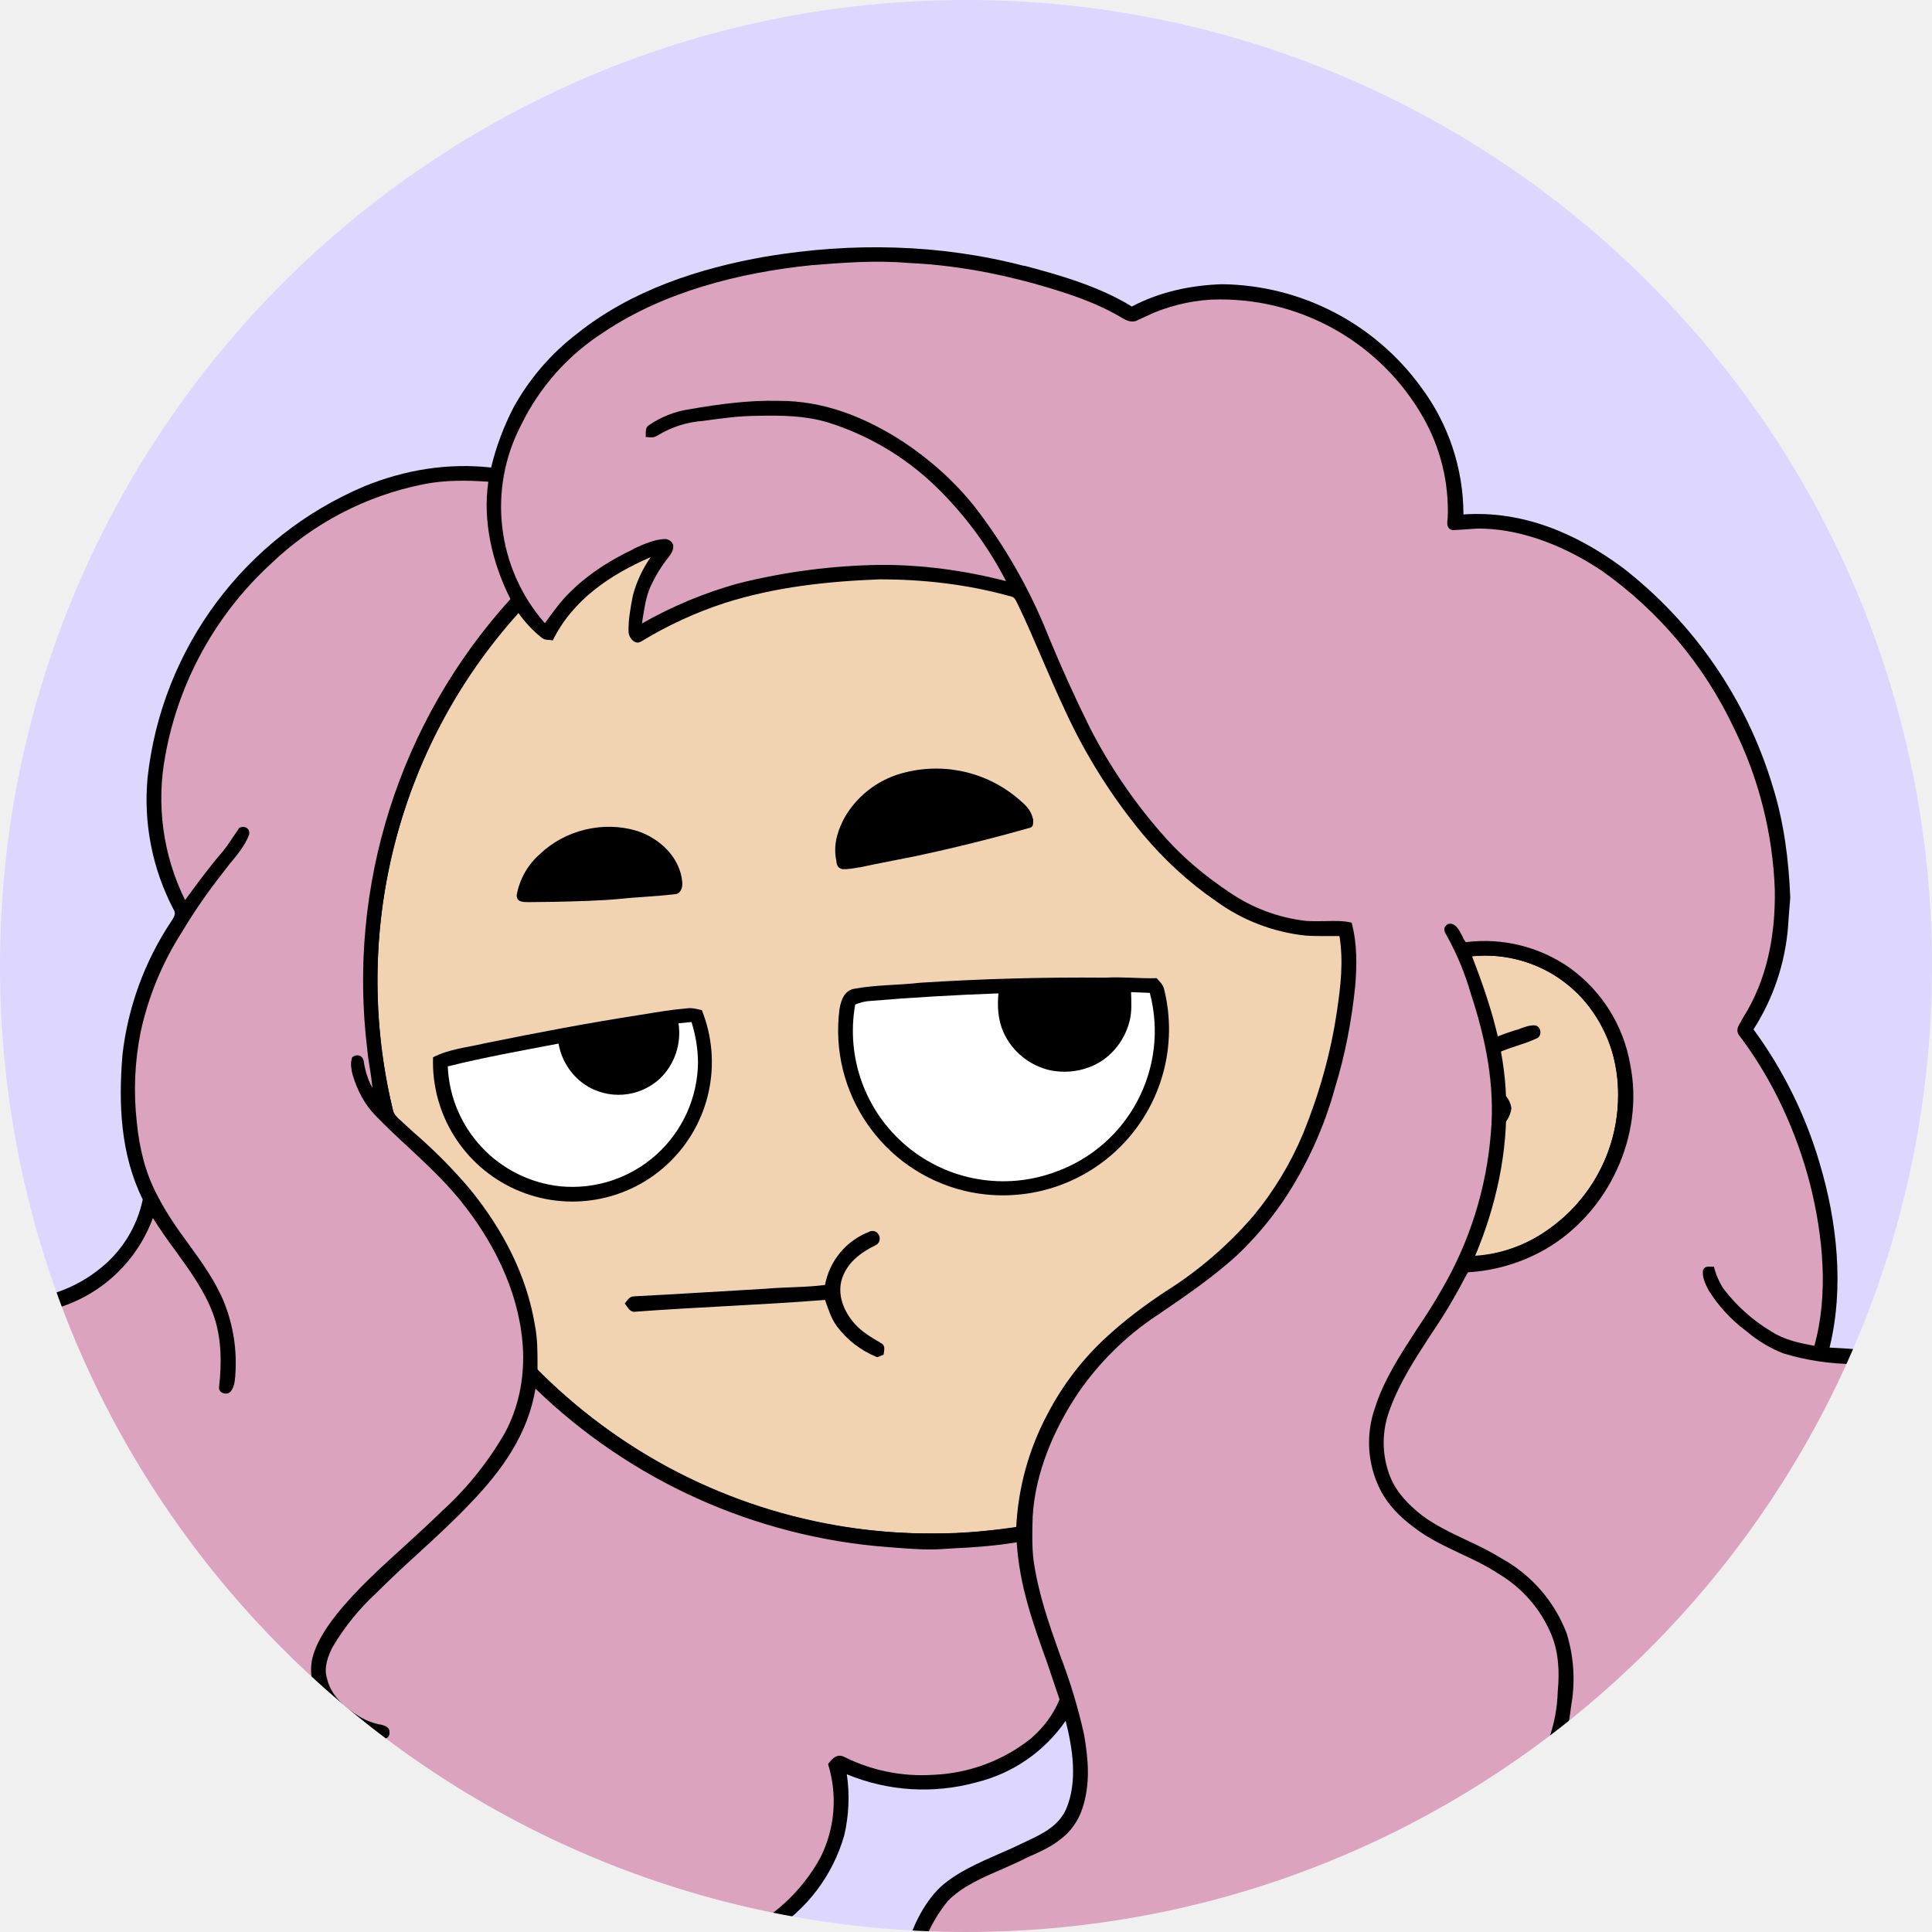
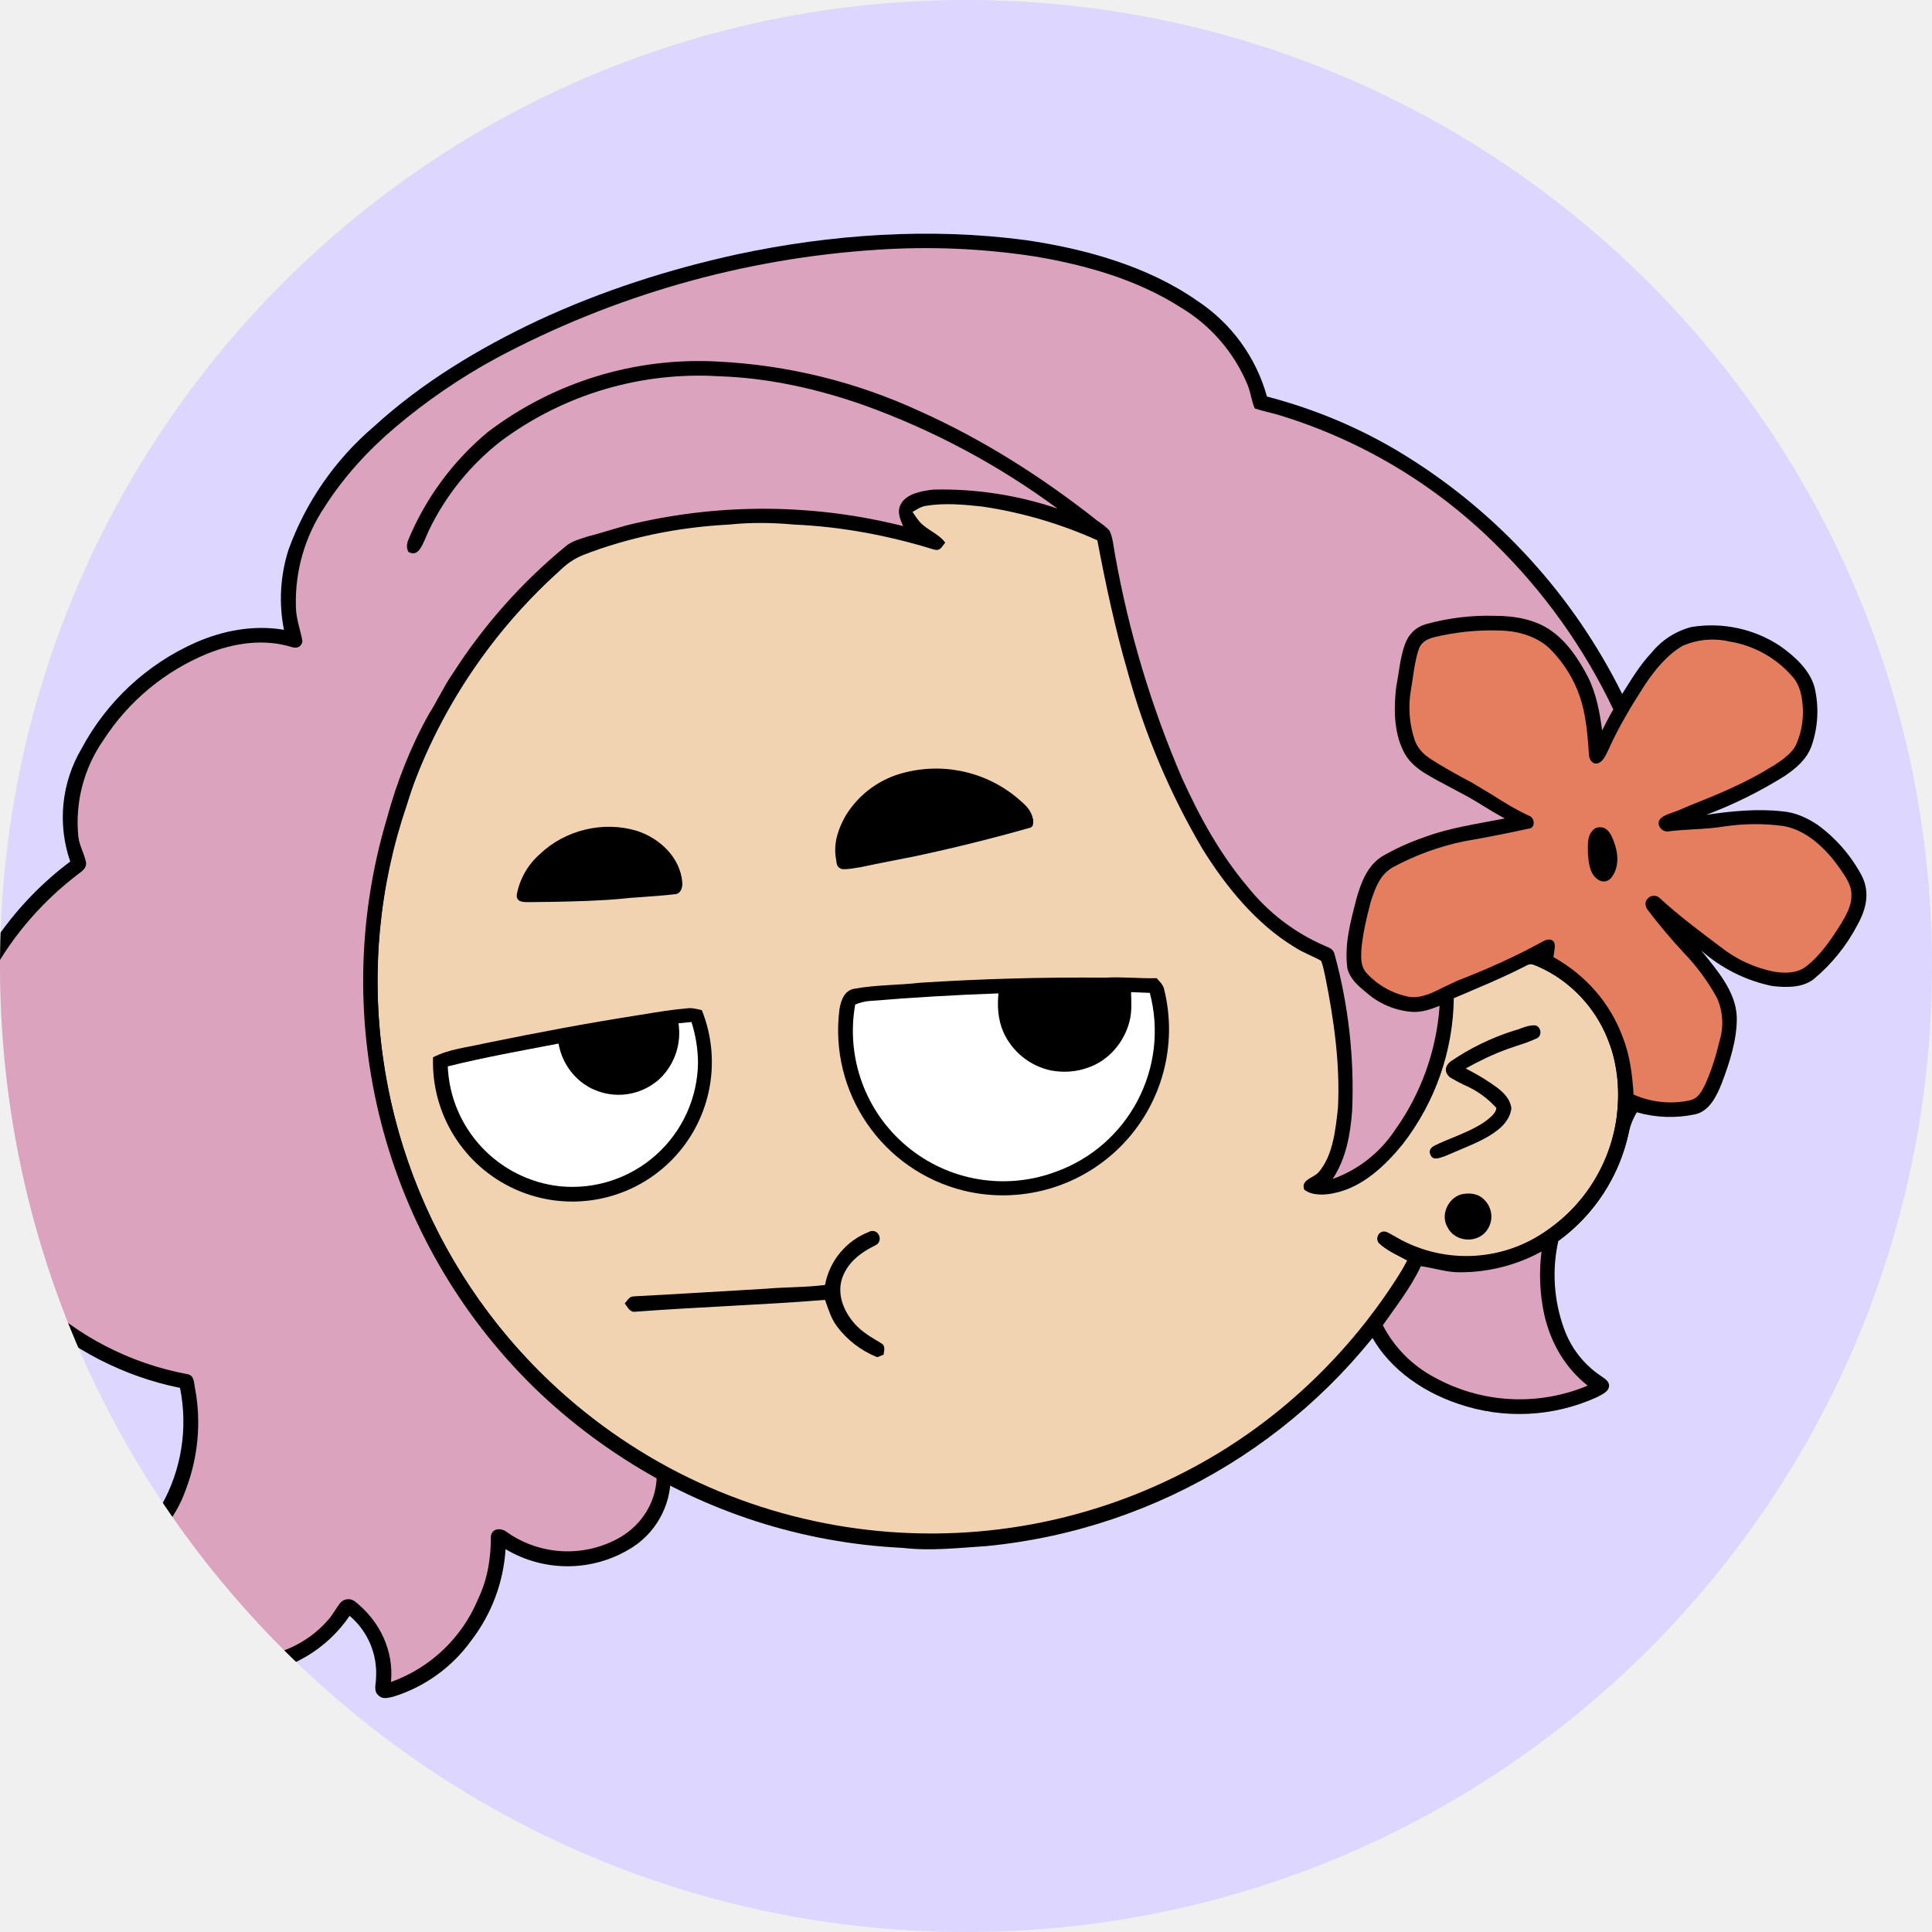
<svg xmlns="http://www.w3.org/2000/svg" viewBox="0 0 762 762" fill="none" shape-rendering="auto" width="96" height="96">
  <mask id="viewboxMask">
    <rect width="762" height="762" rx="381" ry="381" x="0" y="0" fill="#fff" />
  </mask>
  <g mask="url(#viewboxMask)">
    <rect fill="#ddd6fe" width="762" height="762" x="0" y="0" />
    <path d="M396 164.8a224.8 224.8 0 0 1 104.8 42.4c6.2 4.9 12.5 9.4 18 15a225.4 225.4 0 0 1 71.8 149 58.5 58.5 0 0 1 50.9 42.2 71 71 0 0 1-27.6 76.5c-11 7.7-24.5 12-38 11.7-5 0-10-1.6-15-1.8-1.9 2.2-3.3 4.9-4.8 7.3A223.3 223.3 0 0 1 389 609.8c-11 .7-21.9 2-33 .7a223.7 223.7 0 0 1-178.8-342.3A223.4 223.4 0 0 1 352 163.5c14.6-1.4 29.4-.3 44 1.3Z" fill="#000" />
    <path fill-rule="evenodd" clip-rule="evenodd" d="M498.8 213.2A216 216 0 0 0 363 169c-13-.2-26.2 1.6-39 4a218 218 0 0 0-113.6 365.5 218.5 218.5 0 0 0 260.4 40.2c35-18.8 64.2-47.3 84.4-81.5l-3-1.6c-2.8-1.4-5.7-3-8-5-2.2-2-.3-5.8 2.7-4.7 1.5.7 3 1.6 4.4 2.4a55 55 0 0 0 59.6-3.6 64.5 64.5 0 0 0 25-69.8 53.1 53.1 0 0 0-24-31 52.6 52.6 0 0 0-47-2.8c-1.6.8-3.4 1.5-5 1.3-2.5-.2-2.8-4.2-.6-5.2 8-4 16.5-5.6 25.4-6.4a217 217 0 0 0-72-146.4c-4.4-4-8.7-8.1-13.9-11.3Zm107.6 196.2c2-1.2 1.3-5.1-1.4-5-2 0-4.2.8-6.2 1.6l-1.4.4a95.1 95.1 0 0 0-25.5 12.4c-2.2 2-2.2 4.4.1 6.2a92 92 0 0 0 5.2 2.8 36 36 0 0 1 13 9.2c-.2 1.9-2 3.4-3.4 4.5l-.2.2c-3.9 3-8.8 5-13.6 7-2.5 1-4.9 2-7.1 3.1-1.7.8-2.6 2.2-1.6 3.9 1 2 3.2 1.1 5 .5l.6-.2 5.4-2.3c5.4-2.3 11-4.5 15.4-8 2.7-2.1 5.1-5.1 5.4-8.7-.5-3.4-2.7-5.7-5.3-7.8a83 83 0 0 0-11.6-7.2l-1.1-.6c5.4-3 10.8-5.6 16.6-7.7l5-1.7a52 52 0 0 0 6.7-2.6Z" fill="#f2d3b1" />
    <g transform="translate(-161 -83)">
      <path d="M617.2 468.8c1.2 1.4 2.4 2.4 2.9 4.2a65.5 65.5 0 0 1-79 79.6 65.2 65.2 0 0 1-49-71.6c.6-3.4 1.8-7.2 5.7-8 8.6-1.6 17.5-1.4 26.2-2.4a999 999 0 0 1 73-2c6.8-.4 13.5.4 20.2.2Z" fill="#000" />
      <path d="m607 474.3 7.5.3a59 59 0 0 1-37.2 70.6 59.3 59.3 0 0 1-79-66c1.8-.7 3.7-1.3 5.7-1.4 16.9-1.4 33.8-2.4 50.8-3-.5 5.2-.2 10.4 2 15.4a26.7 26.7 0 0 0 18.7 15c4.9.9 9.9.6 14.6-1.1 8.2-2.8 14.3-10 16.4-18.3 1-3.9.7-7.6.6-11.5Z" fill="#fff" />
      <path d="M432 480.7c2-.3 3.8.3 5.8.7a55 55 0 1 1-106 18.6c6.5-3.3 13.1-3.8 20.4-5.5 20.5-4.2 41.1-8.1 61.8-11.3 6-1 12-2 18-2.5Z" fill="#000" />
      <path d="M433.7 486a54.7 54.7 0 0 1 2.6 16 49.6 49.6 0 0 1-54.3 48.9 49.7 49.7 0 0 1-44.4-47.3c14.4-3.6 29.1-6.2 43.7-9a24.7 24.7 0 0 0 10.1 16 24 24 0 0 0 30-2.3 25 25 0 0 0 7.2-21.7l5.1-.5Z" fill="#fff" />
    </g>
    <g transform="translate(-161 -83)">
      <path d="M568.4 406c-.6-3-2.4-5-4.6-6.9a50 50 0 0 0-45.6-11.5 37.8 37.8 0 0 0-23.6 17c-2.9 5-4.8 10.6-4 16.4l.2 1.2c.2 1.7.3 3 2.4 3.6 2.2.1 4.4-.3 6.6-.7h.3l6.2-1.3 15.7-3.1c15-3.2 30-6.9 44.8-11.1 1.8-.3 1.7-1.6 1.7-3v-.6ZM430.1 431c-.8-9.8-8.9-17.4-17.9-20.3-13.2-4-28.3-.4-38.3 9.2a28 28 0 0 0-9.1 16.1c-.1 2.7 2.3 2.8 4.4 2.8h.8l9-.1c9.4-.2 18.7-.4 28-1.3 2.4-.3 4.8-.4 7.3-.6 4.2-.3 8.5-.6 12.7-1.1 2.4 0 3.3-2.6 3.1-4.6Z" fill="#000" />
    </g>
    <g transform="translate(-161 -83)">
      <path d="M504 568.7c3.7-1.3 5.6 4 2.2 5.5-5.7 2.8-10.8 6.6-13 12.8-2.2 6.4.5 13.1 4.8 18 3 3.4 6.6 5.4 10.4 7.7 2 1 1.3 2.8 1.1 4.6l-2.5 1A37 37 0 0 1 491 606c-2.3-3.2-3.3-6.7-4.6-10.3-25.1 2-50.4 2.8-75.5 4.7-1.8-.3-2.4-2-3.5-3.3 1.1-1.2 1.7-2.7 3.5-2.8 17.4-.9 34.6-2 52-3 7.8-.7 15.7-.5 23.5-1.5a27.9 27.9 0 0 1 17.5-21Z" fill="#000" />
    </g>
    <g transform="translate(-161 -83)" />
    <g transform="translate(-161 -83)" />
    <g transform="translate(-161 -83)">
-       <g fill-rule="evenodd" clip-rule="evenodd">
-         <path d="M565 187.8c14.4 3.8 29.8 8.3 42.4 16.1 11-5.8 23.2-8.4 35.6-8.8a98.4 98.4 0 0 1 78.4 40.5 84 84 0 0 1 16.8 50.3c23.3-1.6 44.4 7.4 62.8 21a171.7 171.7 0 0 1 59.1 86c4.5 14.3 6.4 29.2 7 44.1l-.6 7.5-.3 4.3a88 88 0 0 1-13.6 40.2 170.2 170.2 0 0 1 26 52.5c7 23.2 9.8 49.3 4 73 8 .4 15.8.9 23.6 2.2 11.8 2.3 23.1 8.3 32.9 15.2a68.2 68.2 0 0 1 26.4 33.6c4.1 12 4 23.8 3.6 36.3v5.8c-.1 6.6-.2 13.3 1.5 19.4 2 8 6.8 15.3 13.3 20.1 5.7 3.9 12 6.7 19 5.8h1.8c2.4-.2 5-.4 5.1 3a40 40 0 0 1-14 14.9c-8.4 5.5-18 9.8-28.1 10.1v.5c.1 5.8.3 11.3-.5 17.1-1.6 10.7-5.1 21-10.2 30.5a130.1 130.1 0 0 1-43 46.5l-1.1-.6c-1.3-.7-2.8-1.6-2.8-3 0-1.5.2-3 .4-4.6.2-1.8.4-3.5.4-5.3a37 37 0 0 0-12.5-26.4c-9.8-9-23-13.9-36.3-14.6a70.6 70.6 0 0 1 9 56c-4.2 18.1-14 34.9-27.6 47.5a79.7 79.7 0 0 1-44.1 21.7c-.5 3.5-1.2 7-3 10.1a46.2 46.2 0 0 1-20.8 18.3A57.1 57.1 0 0 1 743 980c-2.4-.3-4.3-2.6-3.3-5l2.4-2.3c1.7-1.5 3.3-3 4.4-5.2 4.8-8.6 6-19.3 2.7-28.7a28 28 0 0 0-18.7-18.3A42.7 42.7 0 0 0 713 919c-11.5 1.4-22.5 5.4-33.3 9.4l-9.1 3.2c-15.7 5.2-31 9.8-47.6 10.5-14-.1-27.7-3.6-38.9-12.3a56 56 0 0 1-20.7-34.8c-2.6-12.8-2-25.7.4-38.4a79.4 79.4 0 0 0-26.6 46.4c-.9 5.5-.5 10.8.6 16.2.6 2-.4 2.7-1.7 3.6l-1 .8c-5.4-3.4-7.8-8.5-10.5-14l-.4-.8c-4-8.9-7-18-8.4-27.8-.8-9.1-.3-18.3 2-27.2 2.5-9.6 7-19.8 14.3-26.7 6.4-5.7 14.9-9.4 23.1-13a211.2 211.2 0 0 0 10.7-4.9c6.4-3 12.6-6 15.6-12.7 4.6-10.8 2.6-23.8-.2-34.8A60.2 60.2 0 0 1 546 786a78.9 78.9 0 0 1-51-3.2 65 65 0 0 1-1 24 65.9 65.9 0 0 1-29 38.2 111 111 0 0 1-56.7 16.5c-.9 13.4-8 24.3-17.3 33.5a117.6 117.6 0 0 1-53.5 28.7 104.1 104.1 0 0 1-43.7 2l-1-.3c-1.6-.4-3.1-.7-4-2.3-.2-2 0-4.3 2.4-4.8l3-.6c4.8-1 9.3-1.8 13.4-5 4.8-3.8 6.7-9.8 7.2-15.7.1-8-4-14.9-9.7-20a68.8 68.8 0 0 0-27.3-13.6c-7.8-2-15.8-3.9-23.8-4.4-5.2-.6-10.7-.2-16.1.2-6 .4-11.8.9-17.4 0a39.4 39.4 0 0 1-23.2-12.6c-4.6-5-7.2-11.2-8.8-17.8-5 7.4-7.8 16.4-5.6 25.2a14 14 0 0 0 3.1 5.6c.7.8 1.3 1.6 1.8 2.5.3 2.7-3.5 4.7-5.8 3.7-10.3-2.6-20-6-26.8-14.6a38.8 38.8 0 0 1-37.8-10.6A74.8 74.8 0 0 1 98 803c-3.7-17.5-3.4-36 .5-53.5 3.9-17.4 11.8-35.3 24.5-48.2a31.3 31.3 0 0 1-14.2-18.3 66.7 66.7 0 0 1-1.6-34 53 53 0 0 1 16-30.4 28.6 28.6 0 0 1-13-15 48.4 48.4 0 0 1 5.6-43.8c3-4.4 7.1-8.6 12-11 2-1.3 5.1-.3 5.4 2.2-.1 1.6-.5 3.3-.9 4.9-.4 1.7-.8 3.3-1 5-1 8.9 2.2 18 8.5 24.2a38 38 0 0 0 25.2 10.4c13 .4 26-4.3 36-12.6a47 47 0 0 0 16.3-26.8c-8.8-17.9-9.6-37.6-8-57.1a119.5 119.5 0 0 1 19.3-52.7c1-1.5 2-3 .8-4.7a93.3 93.3 0 0 1-10.2-51.8 141.5 141.5 0 0 1 85.5-115c15.9-6.5 33-9.3 50-7.4 2-8.3 5-16.3 8.9-23.8a93.5 93.5 0 0 1 25-29c21.2-17 48-25.8 74.4-30.4 34-5.7 68.7-5 102 3.7Zm-147.4 115a48 48 0 0 0-7 15.1c-.9 4.7-1.8 9.4-1.7 14.1 0 2.4 2.4 5.6 5 4a157.6 157.6 0 0 1 33-15.2c19.9-6.3 40.3-8.5 61-9.3 17.6 0 35 2 52 6.8 1.2.3 1.6 1.2 2.1 2.2l.5 1c3.4 7 6.5 14.3 9.6 21.5 3 7 6 13.9 9.2 20.7a220.8 220.8 0 0 0 30.5 48.4c8.4 10 18 18.9 28.8 26.3a73 73 0 0 0 35.3 13.6c2.8.2 5.6.2 8.4.2h5c1.6 9.9.5 19.7-1 29.6-2.4 16.5-7 32.7-13.3 48.2a129.2 129.2 0 0 1-19.6 32.5 153.4 153.4 0 0 1-34.9 30c-8 5.3-15.6 11-22.6 17.4A110.3 110.3 0 0 0 574 641a105.8 105.8 0 0 0-12.2 44.5l-2 .2c-9.6 1.1-19.2 2.3-29 2.1a216 216 0 0 1-85.6-16.2c-27-11-51.5-27.7-72.2-48.2V621.4c0-5.3 0-10.4-1-15.6-3.3-20-12.7-37.8-25.4-53.5a202.2 202.2 0 0 0-22.6-22.8l-5-4.6-.6-.5c-1-1-2-2-2.4-3.4a216.6 216.6 0 0 1 49.5-196.2 47 47 0 0 0 9 9.6c1 .9 2.2 1 3.5 1l1 .2c7.9-16 22.6-25.9 38.5-32.8Zm370.7 178a51.4 51.4 0 0 0-46.7-20.6c7 18.2 12.8 36.1 13.4 55.8.8 21.4-4 43-12.3 62.6a60.5 60.5 0 0 0 41.6-22.3 64.3 64.3 0 0 0 14.9-41.3 56 56 0 0 0-11-34.3Z" fill="#000" />
-         <path d="M519 186.7c21.5.9 42.9 5.5 63.2 12.2 7.4 2.5 14.7 5.5 21.4 9.5 1.6 1 3.5 1.8 5.4 1.2l3.9-1.8 3.3-1.5c8.1-3.3 17-5.2 25.8-5.2a92 92 0 0 1 80.3 46.5 74.4 74.4 0 0 1 9.7 39.6c-.3 2.1-.6 4.4 2 4.9l5-.3c2.4-.2 4.7-.4 7-.3 16.6.5 33.2 7.5 46.9 16.7a159.2 159.2 0 0 1 52 62A156.6 156.6 0 0 1 861 434c.3 17.6-3 35.5-12.6 50.5l-.8 1.5c-1.1 1.8-2.2 3.5-.4 5.7 13 17.2 22.3 37.5 27.7 58.3 5.1 20.3 7.4 43.4 1.7 63.8-6-1.1-11.7-2.3-16.9-5.6a66.7 66.7 0 0 1-19-17 28 28 0 0 1-3.7-8.6h-1.4c-1.2 0-2.1-.2-2.9 1.3-.5 2.7 1 5.7 2.2 8a58.6 58.6 0 0 0 15 16.2 51 51 0 0 0 14.5 8.7 97.9 97.9 0 0 0 27.8 4.2c4 .2 7.8.4 11.7 1.2a76.4 76.4 0 0 1 28 11.9 66 66 0 0 1 27 30.8 78.3 78.3 0 0 1 4.3 34.6c-.4 7.5-.8 14.9.5 22.5a43 43 0 0 0 14.3 27.9c6.4 5.4 14 8.6 22.5 9.2a52.7 52.7 0 0 1-35.4 16.2c-2.8 1.2-3.6 6.2-3.3 9 .6 12.6-2.2 25-7.3 36.5-8.2 18.3-22 33.7-38 45.8.7-8.1-1-16-4.9-23.2a54.1 54.1 0 0 0-29.2-24A69.4 69.4 0 0 0 858 815c-3-.2-4.7 3-3.5 5.4.7 1.2 1.6 2.3 2.4 3.4 1.1 1.6 2.3 3.2 3.2 5 7.3 13 8.8 28.1 6.2 42.6a88.6 88.6 0 0 1-25.8 48 75 75 0 0 1-40.8 20.7l-4.6.9c-1.3.8-1.4 2.2-1.6 3.6l-.1 1.3c-.5 7-4.7 12.3-9.8 16.6A55.7 55.7 0 0 1 748 975c3.5-4.5 6.1-9.2 7.4-14.9 3-12.7.6-27.7-9.3-37a39.4 39.4 0 0 0-29.5-10c-13.3.7-26 5.3-38.6 9.8-5 1.8-9.9 3.6-14.9 5.2-14.1 4.4-28 8.6-43 8a52.6 52.6 0 0 1-40.4-18.6 57.7 57.7 0 0 1-11.6-31.2 90.9 90.9 0 0 1 3-35c.5-1.8 1-3.5-.9-4.5-2.1-1-4 .6-5.6 1.9l-1 .8c-18.4 14.6-32.3 37-32.7 60.9-6.6-14.5-11.3-29-9.2-45a60 60 0 0 1 13.1-32.6c5.6-5.8 14-9.4 21.7-12.7l6-2.7 4.1-2c4.5-2 9-4 12.7-7 4-3 6.8-7 8.5-11.8 3.3-9.8 2.5-19.3.8-29.3a219.5 219.5 0 0 0-9.5-31.5c-4.3-12.1-8.6-24.2-10.5-37.7-.6-5.5-.5-11.2-.3-16.8v-.2c1-17.3 8.4-34.5 18-48.8A115 115 0 0 1 617 602l1-.6.8-.6c10.3-7 21-14.4 30.2-22.8a133 133 0 0 0 18.3-21.6 153.2 153.2 0 0 0 20.3-44.6c4-13 6.5-26.3 7.9-39.8.7-8.4.8-16.8-1.4-25.1-3.3-.8-6.9-.7-10.5-.6-2.5 0-5 .1-7.6-.1a66.6 66.6 0 0 1-30-11.2c-9-6-17.6-13-24.9-21.1a206 206 0 0 1-30.2-43.8 570 570 0 0 1-16.4-36.2l-.4-1a211 211 0 0 0-28.8-50.2c-8-10-17.7-18.6-28.3-25.6-14.9-9.6-31.1-16.1-49-16-11.8-.3-23.4 1.3-35 3.3a38.3 38.3 0 0 0-16.2 6.4c-1.1.8-1.1 2-1.1 3.2v1.4h.7c1.6.2 2.8.2 4.2-.8a40 40 0 0 1 17.8-5.6c7.2-1 14.3-2 21.6-2 9.3-.2 18.5-.1 27.5 2.6a107.2 107.2 0 0 1 42.1 24.8 143.9 143.9 0 0 1 28.2 37.8c-16.3-4.2-33-6.5-49.8-6.4a244 244 0 0 0-55.8 7.3 166.8 166.8 0 0 0-38 15.8l.3-2c.7-4.3 1.3-8.6 3-12.4a56.2 56.2 0 0 1 7.3-11.9c1-1.4 2-2.8 1.7-4.7a3.5 3.5 0 0 0-3.5-2.3c-4 .2-8 2-11.8 3.7l-.4.3c-9 4.3-17.5 9.6-24.6 16.6-4 3.8-7 8.1-10.3 12.6a69.7 69.7 0 0 1-9.3-78.3 90.1 90.1 0 0 1 32.4-36.4c23.9-16.1 53.8-23.6 82-26.5 12.7-1 25.2-2 38-.9Zm222.6 273.5c7 18.2 12.8 36.1 13.4 55.8a147.3 147.3 0 0 0 0 0c-.6-19.7-6.4-37.6-13.4-55.8Zm-379.3-141c-7.1-14-11-30.6-8.7-46.2-8.5-.6-17.2-.7-25.6 1a121 121 0 0 0-60.4 31.6 135.2 135.2 0 0 0-41.4 75.4A90.6 90.6 0 0 0 234 438c4.8-6.5 9.5-13 14.8-19.1 1.3-1.6 2.5-3.3 3.6-5l3-4.4c2-1 4.2.1 3.9 2.6-1.6 4.3-4.9 8.3-8 12l-2.3 3a216.5 216.5 0 0 0-16.3 23.6 120 120 0 0 0-16.2 39.2A115 115 0 0 0 215 526c1 9.9 3.3 19.5 7.9 28.2 3.6 7.1 8 13.4 12.5 19.5 5.3 7.3 10.5 14.5 14 23a64.2 64.2 0 0 1 4.4 28.7v.2c-.2 2.2-.4 4.7-2 6.4-1.4 1.4-4.7.4-4.4-1.9 1.1-9.5 1-20-2.4-29-3.3-8.9-9-16.8-14.8-24.8a209 209 0 0 1-8.9-12.9 57.9 57.9 0 0 1-62.3 37.4 39.2 39.2 0 0 1-30.3-21.4 40.5 40.5 0 0 1-2.8-22.5 42.5 42.5 0 0 0-11 42.4c2 6.2 5.9 12.3 12.3 14.6.4.3 1 .5 1.4.6 1.5.6 2.9 1 3.1 2.8.6 2-.8 3-2.2 4l-.2.2a41 41 0 0 0-15 22.8 65.2 65.2 0 0 0-.8 34.3c2.3 7.9 6 15.3 14 18.5 5-3.8 10-7.1 16-9.1 1.5-.5 2.9-.5 4.3-.6h.8l.3 1.2c.3 1.4.6 2.6-.7 3.7l-3.6 1.5c-3 1.2-6 2.4-8.6 4.3a76 76 0 0 0-26.2 34.7 119.3 119.3 0 0 0-6.9 65.5c2.4 12.7 7.4 26 16 35.8a34.5 34.5 0 0 0 26.1 12.7c2 0 4-.3 6-.7 2.2-.4 4.6-.9 7-.6 4.2 8.3 12.8 11.2 21 14-5.4-14-.6-28.7 9.1-39.3 1-1.2 4.4-1 5.2.4.3 1 .3 2.2.3 3.4v2.1a32.7 32.7 0 0 0 27.4 27.5c5.1.7 10 .4 14.9 0l6.1-.4a91 91 0 0 1 23.5 1.5c13.8 2.6 27 6.2 38.7 14.2 6 4.2 11.4 10 14.1 16.7 4.1 9.5 2.4 21.5-4.5 29.4-2.3 2.7-5.3 4.2-8.4 5.9l-.8.4c19.7 1.1 40-4 57.6-12.9a89.3 89.3 0 0 0 32.5-26.6c4.3-6.1 7-12.7 7.9-20.1-10.7 0-21.6-1.5-31.9-4.3-2.9-1-3-3.6-.6-5.4a13 13 0 0 1 5 .6l1.9.4c24.3 5.3 50.7 3.7 73.4-6.6a69.4 69.4 0 0 0 34.2-30.8 49.4 49.4 0 0 0 3-36.8c1.6-2.3 3.6-4.3 6.5-2.8a68.5 68.5 0 0 0 35 7 66.2 66.2 0 0 0 38.5-14.3c5-4.4 8.7-9.2 11.3-15.4l-5-14.8c-5.5-15.3-10.8-30-11.9-47.2-8.4 1.4-16.8 2-25.2 2.4l-4.8.3c-4.8.3-9.4 0-14-.3l-6.8-.5a224.4 224.4 0 0 1-139-62.5c-3 18-13.2 32.2-25.5 45-6.6 7-13.8 13.6-21 20.2a477.5 477.5 0 0 0-16.4 15.5 93.8 93.8 0 0 0-17 21c-2 3.8-3.7 8.4-2.3 12.7 1.6 6.9 7.2 11.5 12.9 15a25.4 25.4 0 0 0 8.7 3.2c1.4.4 3.1 1 3 2.8.3 1.6-1 2.8-2.6 2.8-7.6-.2-14-4.5-19.5-9.3-6-5.4-10-13.4-8.5-21.6 1.3-6.6 5.6-13 9.7-18.2 8-10 17.9-18.9 27.6-27.7 4.7-4.3 9.4-8.6 13.8-12.9a128 128 0 0 0 25-31c5.3-9.8 7.6-21 7.2-32.1-.8-20.8-10-40.5-22.5-56.8-6.8-9-14.8-16.4-22.9-24-4.3-3.9-8.6-8-12.8-12.3-4.3-4.4-7.2-10-9-16-.6-2.1-1-4.8-.2-7 1.8-1.4 3.9-.9 4.5 1.3.6 3.9 1.6 7.4 3.5 10.8a110 110 0 0 0-1-7.6c-.4-2.4-.8-4.8-1-7.2a223.9 223.9 0 0 1 56.4-178Zm369.6 128.3c3-1 4.6 2.3 6 5 .3.8.8 1.6 1.2 2.1a58.5 58.5 0 0 1 41.1 10.2A59.4 59.4 0 0 1 804 503c5.6 28-8.7 58.3-33.3 72.6a69.5 69.5 0 0 1-30.7 9.2c-1.1 1.8-2 3.6-3 5.5l-2.7 4.8c-2.8 5-6 9.9-9.3 14.8-6 9.2-12 18.5-15.6 28.4a36.6 36.6 0 0 0 0 27.4c2.6 6.2 7.1 10.7 12.2 14.8 5.6 4.2 11.6 7 17.7 9.9 4.6 2.1 9.3 4.4 14 7.3a56.8 56.8 0 0 1 25.6 29.5 60.5 60.5 0 0 1 2 27.3l-.1.5c-.7 5.3-1.4 11.2-3.8 16-.5 1.2-2.7 3-4 1.7-1.9-.5-1.2-3.3-.8-4.7 2-6 3-11.6 3.2-18 .7-7.5.4-15-2.4-22a50.5 50.5 0 0 0-20.8-24.2c-5-3.3-10.3-5.8-15.5-8.2-6.2-3-12.4-5.8-18-10.2-5.5-4-10.2-8.8-13.3-14.8a41.3 41.3 0 0 1-2-32.6c3.5-11 10.1-21 16.6-31 3.4-5.1 6.8-10.3 9.7-15.5a145 145 0 0 0 19.3-61.5c1.7-19-2-37.2-7.9-55.1a108.6 108.6 0 0 0-9.5-22.9c-1-1.7-1.7-3.1.4-4.5Z" fill="#dba3be" />
-       </g>
+       <path d="M565.5 177.7c23.4 3.4 48.3 10.3 67.8 24a66.4 66.4 0 0 1 27.4 37.7c19.2 5 37.7 12.8 54.6 23.3a231.4 231.4 0 0 1 85.5 94c3.6-5.7 6.9-11.3 11.6-16.3a30 30 0 0 1 15.7-10.1c12.2-2 24.8.7 35 7.5 5.7 4 11.8 9.5 13.6 16.4a41.3 41.3 0 0 1-1.2 23c-2 5.4-6 8.7-10.5 11.8a173.6 173.6 0 0 1-31.1 15.4c9.8-1.5 20.2-2.5 30.1-1.4 5 .4 9.6 2.5 13.7 5.2a59 59 0 0 1 17.7 20.4c3.2 6.5 1.6 13-1.7 19a69.9 69.9 0 0 1-17.5 21.7c-4.6 3.4-10.8 3.2-16.2 2.6a60.6 60.6 0 0 1-28-14c6 7.5 13.6 16 14 26.1.2 8.8-2.8 18-5.9 26.2-2 5-4.8 11-10.5 12.3a47.5 47.5 0 0 1-23-.8 25.4 25.4 0 0 0-3.2 8 71.6 71.6 0 0 1-27.8 42.8 61.9 61.9 0 0 0 2.3 34.6 37.6 37.6 0 0 0 13.8 18.1c1.3 1 3.5 2 3.9 3.8.4 2.8-2.7 3.9-4.6 5a74 74 0 0 1-54.8 2.7c-15-5-29.3-15.2-35.9-30-.8-2 .3-3.3 1.5-4.9a113 113 0 0 0 14.2-21.7c-3.7-2-8.2-3.9-11.3-7-1.3-2.1.7-5 3.2-4 4 2 7.5 4.6 11.7 6.3 15.8 6 33.7 4 48-4.7a65.5 65.5 0 0 0 31-46.7c1.2-9.8.8-19.6-2.7-29a52.9 52.9 0 0 0-26-29.8c-2.3-1-4.6-2.8-7-1.3-9.3 4.8-18.9 8.7-28.5 12.8a96 96 0 0 1-20.1 57.5c-6.8 8.4-15.8 17-26.8 19.3-3.7.9-9 1.2-12.1-1.3-1.5-4 3.9-4.6 5.8-7 5.6-6.6 6.6-17 7.5-25.2.9-17.3-1.6-34.9-5-51.8-.5-2-.8-4.3-1.7-6.3-3.4-1.9-7.2-3.2-10.5-5.4-15-9.1-27.1-23.9-36.3-38.8a287.3 287.3 0 0 1-29.4-69.6c-5-17.2-8.7-34.6-12-52a172 172 0 0 0-45.3-13.3c-7.3-.8-15-1.5-22.3-.3-2 .3-3.5 1.4-5.3 2.4 1 1.4 1.9 2.9 3 4.1 3 3.2 7.2 4.4 9.9 8-1.5 1.8-1.9 3.5-4.6 2.7-17.8-5.5-36.4-9-55-9.8-8.6-.8-17.1-.9-25.7 0-19.6 1-39.2 4.9-57.5 12a28.6 28.6 0 0 0-9.6 6.5 216.5 216.5 0 0 0-39.9 48 183.1 183.1 0 0 0-20 44 214.8 214.8 0 0 0-9.6 98.6 218.1 218.1 0 0 0 106 159.1c2.4 1.6 5.5 2.7 7.5 4.8a32.9 32.9 0 0 1-15 30.4 47.6 47.6 0 0 1-50 .7 65.8 65.8 0 0 1-13.5 36 59.6 59.6 0 0 1-30.8 22.2c-2 .4-4.1 1.2-5.8-.5-2.1-1.7-1-4.4-1-6.7a29.6 29.6 0 0 0-10.4-24.7 53.6 53.6 0 0 1-39 23.2 72 72 0 0 1-50.6-11.7c-10-7-17.7-17-20.2-29-.6-2.5.3-5 1.8-7 4.4-.5 8.4.3 12.8-1.1a37.8 37.8 0 0 0 21-18 67.3 67.3 0 0 0 7.3-46.3 123 123 0 0 1-59.1-30.3 109.4 109.4 0 0 1-30-112.1c7.7-26 24.2-49 45.8-65.2a53.3 53.3 0 0 1 4.5-44.6 94.5 94.5 0 0 1 45-41.8c11-4.8 23-7 34.8-5a63.2 63.2 0 0 1 1.8-31.6 115.4 115.4 0 0 1 33.6-48.5c19-17.4 41.6-31 65-42 25-11.6 51.4-20.1 78.4-26 37-7.9 76-10.6 113.7-5.6Z" fill="#000" />
+       <path fill-rule="evenodd" clip-rule="evenodd" d="M772.2 338.8c-4.5-4.3-11-6.5-17.2-7a96.3 96.3 0 0 0-25.6 1.9c-3.4.7-7.2 1.4-8.7 5-1.4 4-2 8.3-2.6 12.5l-.6 3.8a40.5 40.5 0 0 0 1.5 20c1.2 3.3 3.6 5.7 6.5 7.5 4 2.6 8.3 5 12.5 7.3l3.4 1.8 8 4.8c4.7 3 9.5 6 14.8 8.4 2.2.8 2.4 4.9-.2 5-7.2 1.6-14.3 3-21.5 4.3l-4 .7a103 103 0 0 0-28.4 10.4c-5 3-6.8 8.3-8.5 13.6-1.6 6.2-3.2 12.7-3.7 19.2-.1 3.2-.2 6.4 2.2 8.9a30.3 30.3 0 0 0 16.9 9.3c4.6.6 9.2-1.7 13.5-3.9l5.3-2.5c11.7-4.5 23.3-9.7 34.3-15.8 1.5-.6 3.3-.8 4 1 .3 1.3 0 2.7-.2 4l-.2 1.5c12.6 7 22.3 18 27.3 31.5 2.9 7.3 3.8 15 4.3 22.7a35.9 35.9 0 0 0 21.7 2.4c3.7-.6 5.1-3.5 6.6-6.5 2.5-5.6 4.3-11.5 5.7-17.4a24 24 0 0 0-1.1-16.6 83 83 0 0 0-13-17.7c-5-5.4-9.8-11-14.2-16.9-1-1.1-1.5-3.2-.3-4.4a3.3 3.3 0 0 1 5-.3c7.5 6.9 15.7 13 23.8 19.1a49.6 49.6 0 0 0 21.5 9.9c4.1.6 8.7.6 12.2-2 5.8-4.4 10.2-11 14-17.1 2-3.3 4.2-7.2 4-11.2.2-3.7-2.4-7.4-4.5-10.4l-.5-.7c-5.1-7.2-12.7-14.5-21.7-16.1a83.4 83.4 0 0 0-23 .1c-4.2.7-8.5 1-12.7 1.2-3.3.2-6.6.4-9.8.8-2.6.4-5.1-2.8-3.1-5 1.2-1.2 3-1.8 4.7-2.4l2.2-.8 4.7-2c11.3-4.5 22.2-9 32.6-15.5h.1c3.5-2.3 7.6-5 9.3-8.7a32 32 0 0 0 2.4-16.3c-.4-3.5-1.2-6.9-3.4-9.7A41.7 41.7 0 0 0 843 336a29.3 29.3 0 0 0-18.3 1.7c-6 3.4-11 9.5-14.8 15.2-5.5 8.5-10.6 17-14.7 26.2l-.3.6c-.8 1.7-2 4-3.9 4.4-2 .4-3.3-1.7-3.3-3.5-.7-10-1.4-19.3-5.9-28.4a49.3 49.3 0 0 0-9.6-13.4Zm24.3 73.7c-1.4-2.5-3.1-3.8-6-3-3.4 2-3.3 5.8-3.2 9.2v1.2c.3 3.3.6 7.2 3.3 9.5 2 1.9 4.7 1.6 6.2-.6 3.5-5 2.1-11.2-.3-16.3Z" fill="#E57E5E" />
+       <path d="M507 181.5c20.9-1.4 41.8-.5 62.5 2.7 20 3.4 40 9.1 57.1 20a64.2 64.2 0 0 1 26.5 30.7c1.2 3 1.5 6.3 2.8 9.2 3 1 6.1 1.6 9.2 2.5a207.2 207.2 0 0 1 85.5 50.8c19.2 18.8 35.1 41 46.7 65.4-1.6 2.7-3 5.5-4.4 8.3-1-7.4-2.3-14.6-5.7-21.3-3.5-6.7-8-13.5-14.2-17.9-6.1-4.5-14.5-6-22-6a92 92 0 0 0-27.7 3.3c-4 1.2-6.8 4-8.2 8-1.9 5.2-2.3 11-3.4 16.6-1 8.2-1 17.4 2.6 25 1.7 3.8 4.7 6.6 8.1 8.8 7 4.4 14.8 7.8 21.9 12.2 3.3 2 6.7 4.2 10.2 6-11 2.2-21.7 3.6-32.3 7.6a91.8 91.8 0 0 0-16.3 7.5c-5.8 3.8-8.2 10.5-10 16.9-2.3 9-4.7 17.7-3.5 27 .9 4.1 4.2 7 7.3 9.5a30.8 30.8 0 0 0 18.3 7.8c3.9.2 7.2-1 10.8-2.4A95.8 95.8 0 0 1 711 529a49.4 49.4 0 0 1-24.4 19c5.3-8 7-17.5 7.7-27a200.5 200.5 0 0 0-6.9-61.5c-.5-2.4-2.3-2.7-4.2-3.6a78.8 78.8 0 0 1-30-23c-11-13-19-27.6-26-43a400.7 400.7 0 0 1-26.4-88c-.6-3-.8-6.7-2.2-9.6-1.4-1.6-3.2-2.8-4.9-4-21.5-17-44.9-31.9-69.9-43.1a215.2 215.2 0 0 0-79.8-19.6 137.4 137.4 0 0 0-90.6 27.8A110.8 110.8 0 0 0 322 296c-.6 1.6-.8 3.3.2 4.8 1.7.7 2.7.6 4-.7 1.8-2.3 2.7-5.3 4-8a99 99 0 0 1 28.6-35.3 130.8 130.8 0 0 1 85.7-25.4c19.5.6 39.1 5 57.5 11.5a299.3 299.3 0 0 1 76.1 40.7 142.2 142.2 0 0 0-49.1-7.5c-4.1.5-10.2 1.5-12.5 5.4-1.9 3-.6 6 .7 9a225.7 225.7 0 0 0-105.7-1.1c-6.3 1.4-12.4 3.6-18.7 5.2-3 1-6 1.7-8.5 3.7a215 215 0 0 0-44.7 50.3c-3.5 5-6 10.6-9.3 15.8-7.3 13-12.8 27-16.7 41.4a224.4 224.4 0 0 0 58.1 224.5c14.4 14 30.7 26 48.3 35.8-.5 9.6-5.8 18-14 23a41.6 41.6 0 0 1-45.2-1.9c-2.4-1.8-6-1.4-6.2 2 0 8.5-1.3 16.7-5 24.4a58.6 58.6 0 0 1-34.4 32.8c1.2-12.3-4.4-24-14-31.6a4.2 4.2 0 0 0-6 .4c-1.6 2-2.8 4.4-4.5 6.4a43 43 0 0 1-14.9 11.2 65 65 0 0 1-64.1-6.5 42.2 42.2 0 0 1-17-25c5.2.1 10.3-.3 15-2.7a50.2 50.2 0 0 0 24.7-28.4c4.7-12.4 6-26.2 3.6-39.2-.5-2.1-.2-5.5-3-6a116.6 116.6 0 0 1-60.1-31.1 103.2 103.2 0 0 1-29.2-55.1A106.7 106.7 0 0 1 151 482c7.8-21 22-39.6 39.6-53.3 1.8-1.6 4.8-2.8 4.3-5.7-.7-3.4-2.6-6.5-3-10a56.6 56.6 0 0 1 9.9-38.1 89 89 0 0 1 41-34.1c10.4-4.2 22.3-6 33.2-2.6 2.2.6 3.7.1 4.3-2.2-.8-4.7-2.6-9-2.6-14a67 67 0 0 1 11.3-39c7.5-11.8 17.1-22.3 27.7-31.3a236 236 0 0 1 39.8-27.3A369 369 0 0 1 507 181.5ZM769 576.6a73 73 0 0 0 1.1 25c2.5 11 8.2 20.9 17.1 27.9a69.4 69.4 0 0 1-60.5-3.3 48.3 48.3 0 0 1-20.3-20.5c5.3-7.6 11-14.8 15-23.3 5.3.7 10.2 2.5 15.6 2.4 11.1 0 22.2-2.8 32-8.2Z" fill="#dba3be" />
    </g>
-     <g transform="translate(-161 -83)" />
+     <g transform="translate(-161 -83)">
+       <path d="M737.2 554.1c3.4-.8 7-.4 9.4 2.3a9.2 9.2 0 0 1-.7 13.5c-4.3 3.5-11.5 2.3-14-2.9-2.8-4.7.1-11.3 5.3-12.9Z" fill="#000" />
+     </g>
  </g>
</svg>
